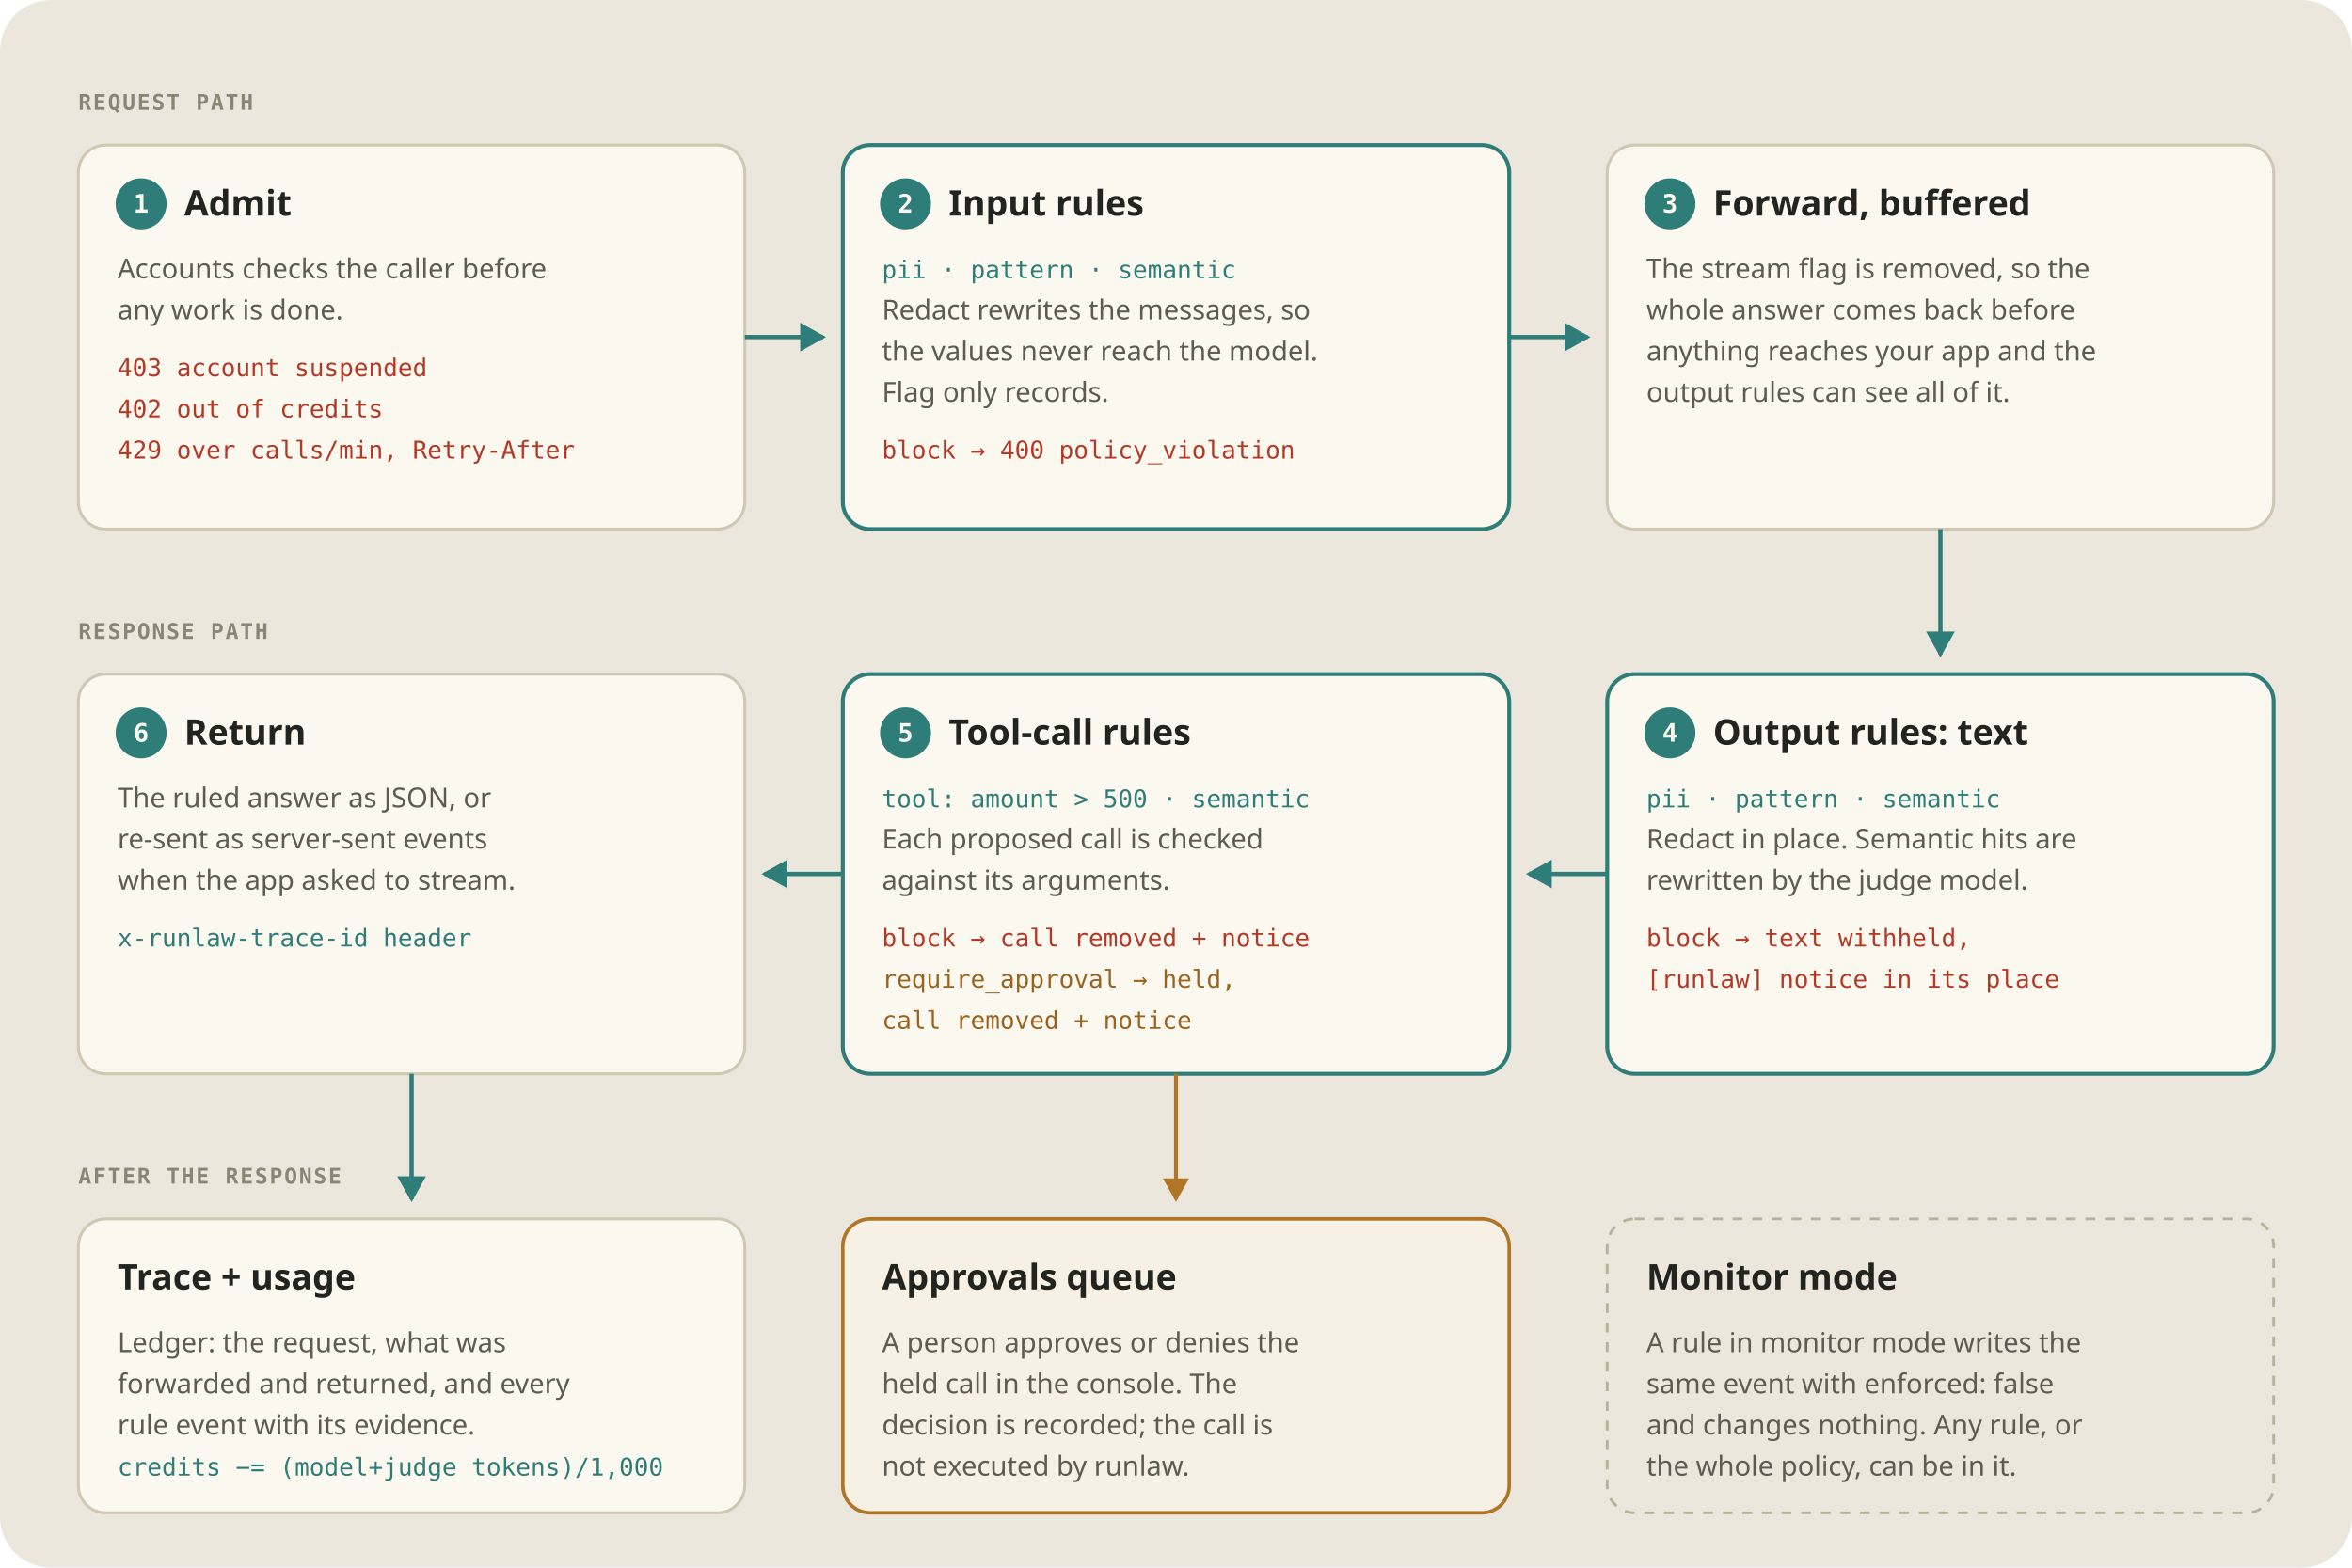
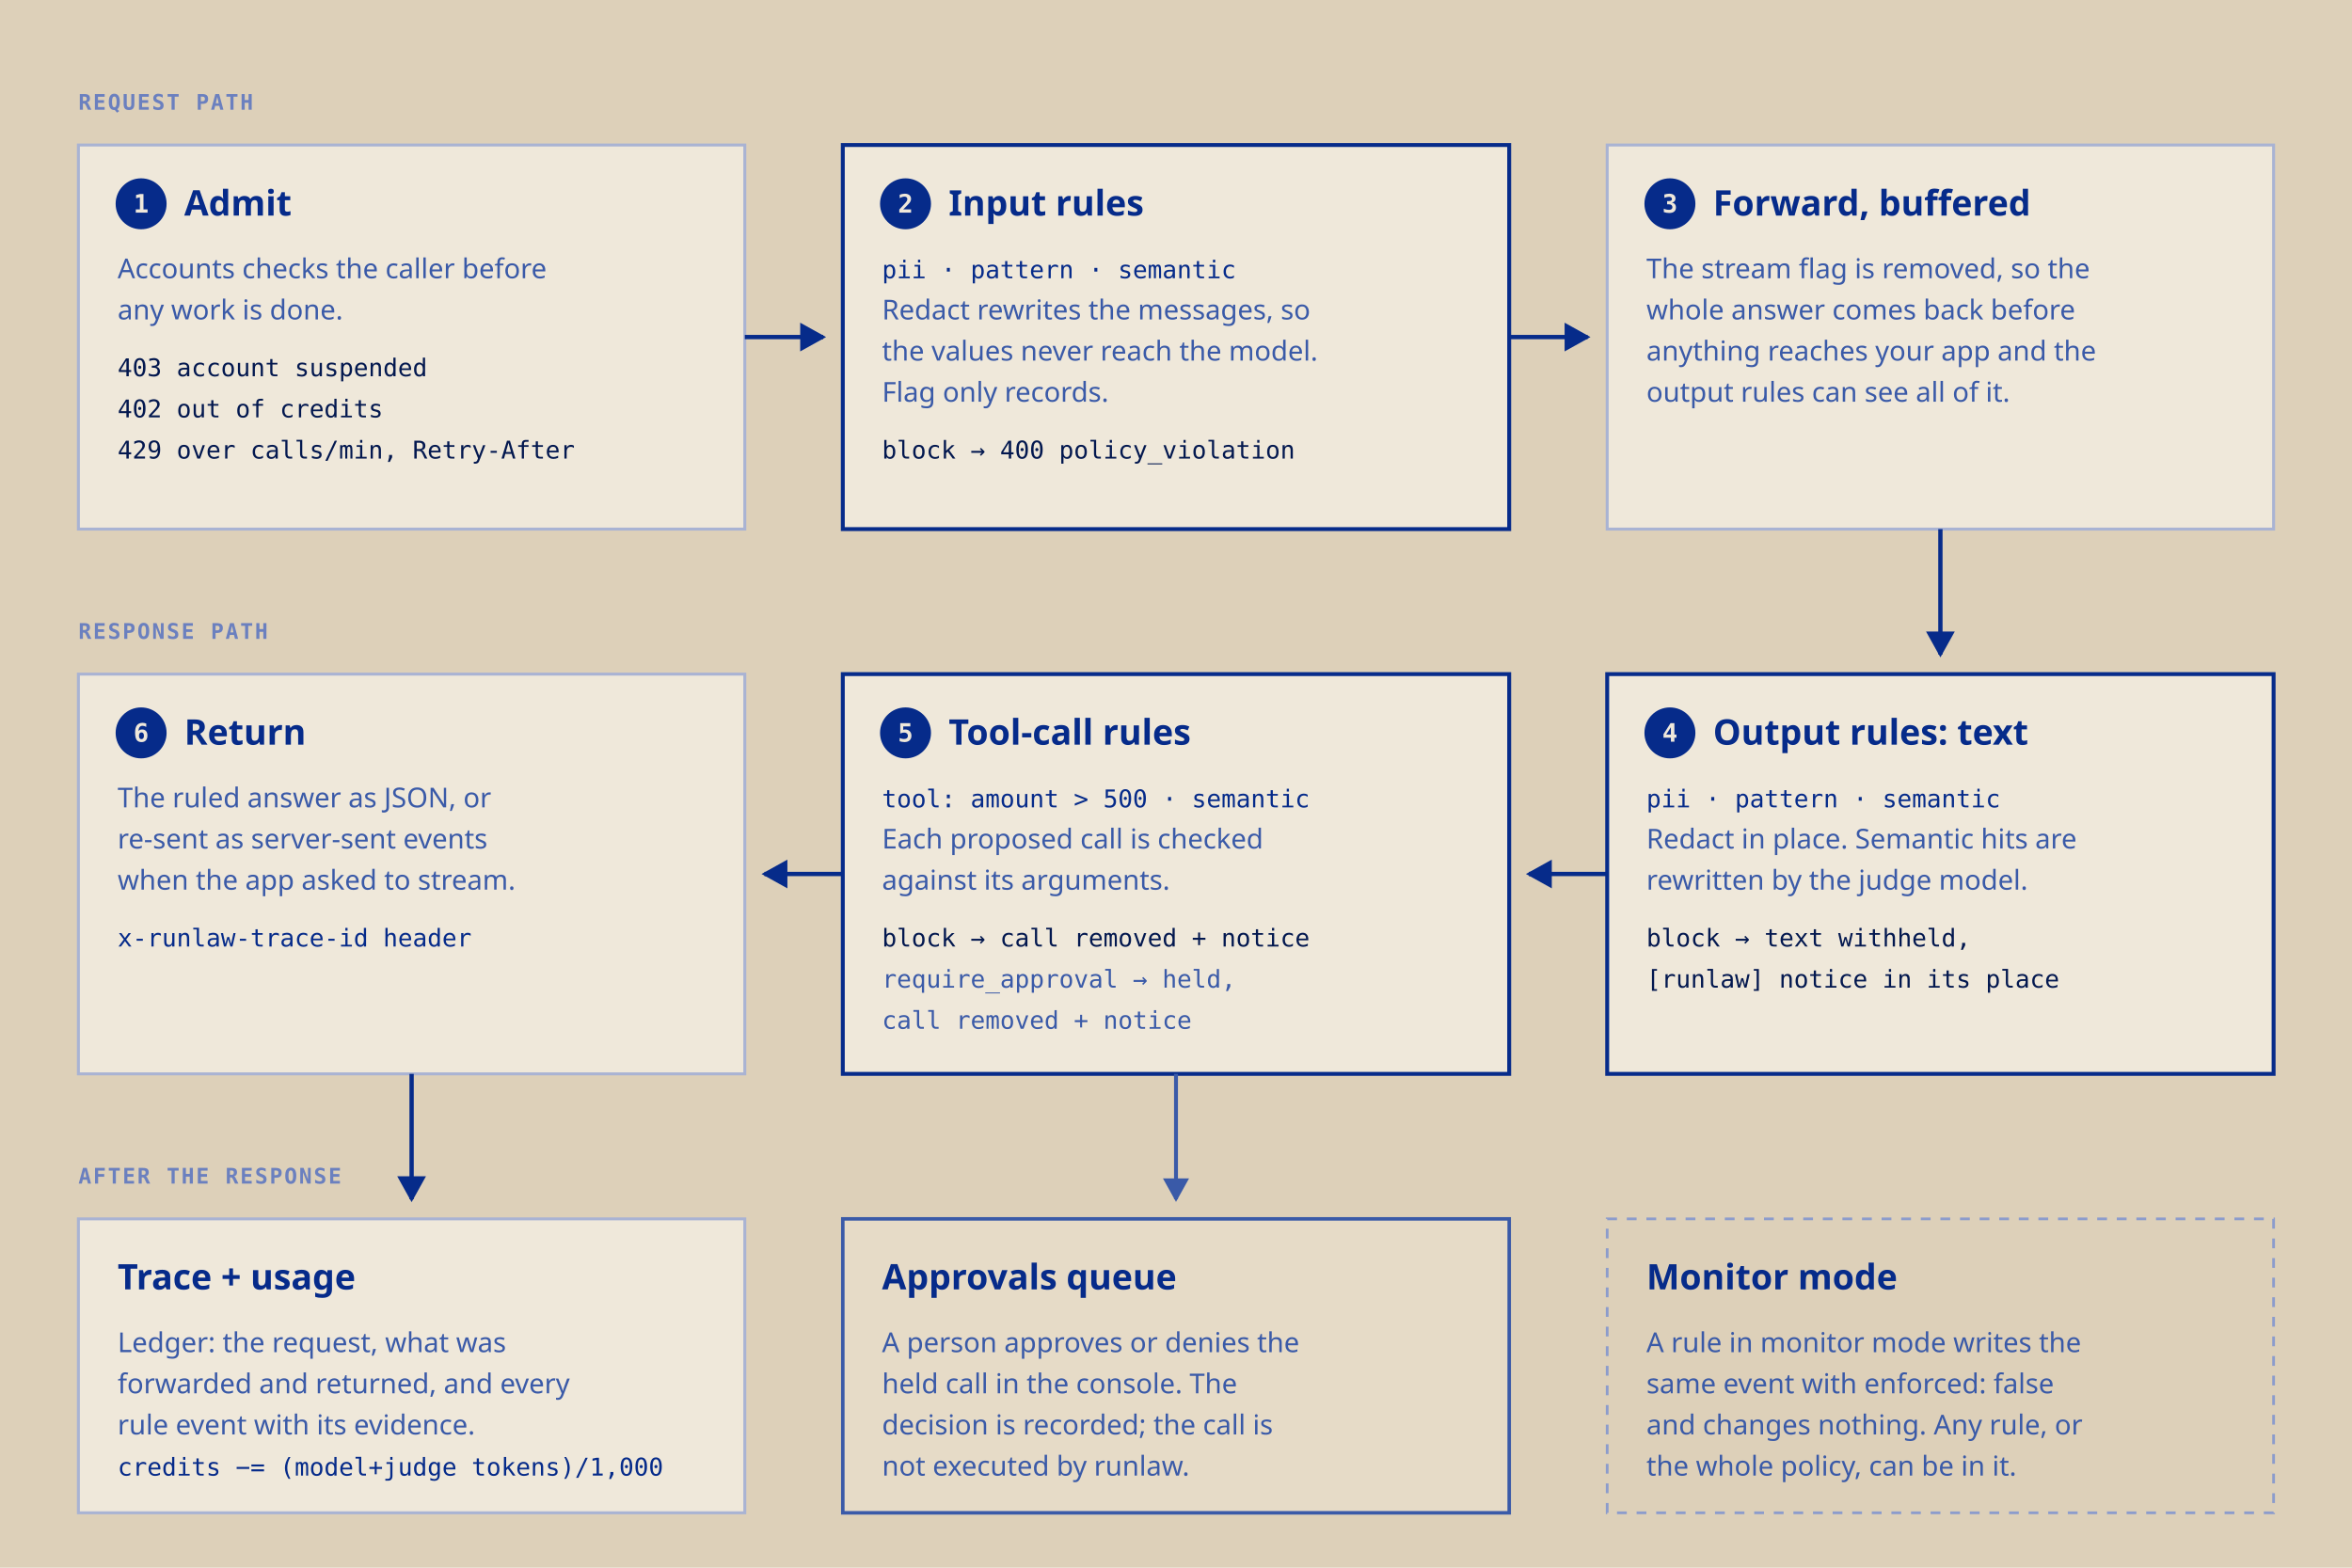
<svg xmlns="http://www.w3.org/2000/svg" viewBox="0 0 1200 800" role="img" aria-labelledby="t d">
  <defs>
    <marker id="a" viewBox="0 0 12 12" refX="9" refY="6" markerWidth="8" markerHeight="8" orient="auto-start-reverse">
-       <path d="M1 1l9 5-9 5z" fill="#2e7d78" />
+       <path d="M1 1l9 5-9 5z" fill="#062b8a" />
    </marker>
    <marker id="o" viewBox="0 0 12 12" refX="9" refY="6" markerWidth="8" markerHeight="8" orient="auto-start-reverse">
-       <path d="M1 1l9 5-9 5z" fill="#b07527" />
+       <path d="M1 1l9 5-9 5z" fill="#3a5aa8" />
    </marker>
    <marker id="g" viewBox="0 0 12 12" refX="9" refY="6" markerWidth="8" markerHeight="8" orient="auto-start-reverse">
-       <path d="M1 1l9 5-9 5z" fill="#8a8574" />
+       <path d="M1 1l9 5-9 5z" fill="#6b80bf" />
    </marker>
    <style>
-       .h{font:600 18px ui-sans-serif,system-ui,sans-serif;fill:#22241f}
-       .n{font:600 13px ui-monospace,SFMono-Regular,Menlo,monospace;fill:#fbf8f0}
-       .s{font:400 14px ui-sans-serif,system-ui,sans-serif;fill:#5d5b52}
-       .m{font:500 12.5px ui-monospace,SFMono-Regular,Menlo,monospace;fill:#2e7d78}
-       .r{font:500 12.5px ui-monospace,SFMono-Regular,Menlo,monospace;fill:#b23a26}
-       .am{font:500 12.5px ui-monospace,SFMono-Regular,Menlo,monospace;fill:#9a6420}
-       .k{font:600 11px ui-monospace,SFMono-Regular,Menlo,monospace;fill:#8a8574;letter-spacing:.08em}
-       .card{fill:#fbf8f0;stroke:#cfc8b4;stroke-width:1.5}
-       .key{fill:#fbf8f0;stroke:#2e7d78;stroke-width:2}
-       .hold{fill:#f6f1e4;stroke:#b07527;stroke-width:1.8}
-       .note{fill:none;stroke:#b8b19c;stroke-width:1.4;stroke-dasharray:5 5}
-       .ln{fill:none;stroke:#2e7d78;stroke-width:2.2}
-       .lo{fill:none;stroke:#b07527;stroke-width:2}
-       .lg{fill:none;stroke:#8a8574;stroke-width:1.8;stroke-dasharray:5 5}
-       .dot{fill:#2e7d78}
+       .h{font:600 18px "Hanken Grotesk",ui-sans-serif,system-ui,sans-serif;fill:#062b8a}
+       .n{font:600 13px ui-monospace,SFMono-Regular,Menlo,monospace;fill:#efe8da}
+       .s{font:400 14px "Hanken Grotesk",ui-sans-serif,system-ui,sans-serif;fill:#3a5aa8}
+       .m{font:500 12.5px ui-monospace,SFMono-Regular,Menlo,monospace;fill:#062b8a}
+       .r{font:500 12.5px ui-monospace,SFMono-Regular,Menlo,monospace;fill:#03184f}
+       .am{font:500 12.5px ui-monospace,SFMono-Regular,Menlo,monospace;fill:#3a5aa8}
+       .k{font:600 11px ui-monospace,SFMono-Regular,Menlo,monospace;fill:#6b80bf;letter-spacing:.08em}
+       .card{fill:#efe8da;stroke:#a9b3d3;stroke-width:1.5}
+       .key{fill:#efe8da;stroke:#062b8a;stroke-width:2}
+       .hold{fill:#e6dbc7;stroke:#3a5aa8;stroke-width:1.8}
+       .note{fill:none;stroke:#8c9ccc;stroke-width:1.4;stroke-dasharray:5 5}
+       .ln{fill:none;stroke:#062b8a;stroke-width:2.2}
+       .lo{fill:none;stroke:#3a5aa8;stroke-width:2}
+       .lg{fill:none;stroke:#6b80bf;stroke-width:1.8;stroke-dasharray:5 5}
+       .dot{fill:#062b8a}
    </style>
  </defs>
-   <rect width="1200" height="800" rx="26" fill="#ece7dc" />
+   <rect width="1200" height="800" rx="0" fill="#ddd0b9" />
  <text x="40" y="56" class="k">REQUEST PATH</text>
-   <rect x="40" y="74" width="340" height="196" rx="14" class="card" />
+   <rect x="40" y="74" width="340" height="196" rx="0" class="card" />
  <circle cx="72" cy="104" r="13" class="dot" />
  <text x="72" y="108.5" class="n" text-anchor="middle">1</text>
  <text x="94" y="110" class="h">Admit</text>
  <text x="60" y="142" class="s">Accounts checks the caller before</text>
  <text x="60" y="163" class="s">any work is done.</text>
  <text x="60" y="192" class="r">403  account suspended</text>
  <text x="60" y="213" class="r">402  out of credits</text>
  <text x="60" y="234" class="r">429  over calls/min, Retry-After</text>
-   <rect x="430" y="74" width="340" height="196" rx="14" class="key" />
+   <rect x="430" y="74" width="340" height="196" rx="0" class="key" />
  <circle cx="462" cy="104" r="13" class="dot" />
  <text x="462" y="108.5" class="n" text-anchor="middle">2</text>
  <text x="484" y="110" class="h">Input rules</text>
  <text x="450" y="142" class="m">pii · pattern · semantic</text>
  <text x="450" y="163" class="s">Redact rewrites the messages, so</text>
  <text x="450" y="184" class="s">the values never reach the model.</text>
  <text x="450" y="205" class="s">Flag only records.</text>
  <text x="450" y="234" class="r">block → 400 policy_violation</text>
-   <rect x="820" y="74" width="340" height="196" rx="14" class="card" />
+   <rect x="820" y="74" width="340" height="196" rx="0" class="card" />
  <circle cx="852" cy="104" r="13" class="dot" />
  <text x="852" y="108.5" class="n" text-anchor="middle">3</text>
  <text x="874" y="110" class="h">Forward, buffered</text>
  <text x="840" y="142" class="s">The stream flag is removed, so the</text>
  <text x="840" y="163" class="s">whole answer comes back before</text>
  <text x="840" y="184" class="s">anything reaches your app and the</text>
  <text x="840" y="205" class="s">output rules can see all of it.</text>
  <text x="40" y="326" class="k">RESPONSE PATH</text>
-   <rect x="820" y="344" width="340" height="204" rx="14" class="key" />
+   <rect x="820" y="344" width="340" height="204" rx="0" class="key" />
  <circle cx="852" cy="374" r="13" class="dot" />
  <text x="852" y="378.5" class="n" text-anchor="middle">4</text>
  <text x="874" y="380" class="h">Output rules: text</text>
  <text x="840" y="412" class="m">pii · pattern · semantic</text>
  <text x="840" y="433" class="s">Redact in place. Semantic hits are</text>
  <text x="840" y="454" class="s">rewritten by the judge model.</text>
  <text x="840" y="483" class="r">block → text withheld,</text>
  <text x="840" y="504" class="r">[runlaw] notice in its place</text>
-   <rect x="430" y="344" width="340" height="204" rx="14" class="key" />
+   <rect x="430" y="344" width="340" height="204" rx="0" class="key" />
  <circle cx="462" cy="374" r="13" class="dot" />
  <text x="462" y="378.5" class="n" text-anchor="middle">5</text>
  <text x="484" y="380" class="h">Tool-call rules</text>
  <text x="450" y="412" class="m">tool: amount &gt; 500 · semantic</text>
  <text x="450" y="433" class="s">Each proposed call is checked</text>
  <text x="450" y="454" class="s">against its arguments.</text>
  <text x="450" y="483" class="r">block → call removed + notice</text>
  <text x="450" y="504" class="am">require_approval → held,</text>
  <text x="450" y="525" class="am">call removed + notice</text>
-   <rect x="40" y="344" width="340" height="204" rx="14" class="card" />
+   <rect x="40" y="344" width="340" height="204" rx="0" class="card" />
  <circle cx="72" cy="374" r="13" class="dot" />
  <text x="72" y="378.5" class="n" text-anchor="middle">6</text>
  <text x="94" y="380" class="h">Return</text>
  <text x="60" y="412" class="s">The ruled answer as JSON, or</text>
  <text x="60" y="433" class="s">re-sent as server-sent events</text>
  <text x="60" y="454" class="s">when the app asked to stream.</text>
  <text x="60" y="483" class="m">x-runlaw-trace-id header</text>
  <path d="M380 172 H420" class="ln" marker-end="url(#a)" />
  <path d="M770 172 H810" class="ln" marker-end="url(#a)" />
  <path d="M990 270 V334" class="ln" marker-end="url(#a)" />
  <path d="M820 446 H780" class="ln" marker-end="url(#a)" />
  <path d="M430 446 H390" class="ln" marker-end="url(#a)" />
  <text x="40" y="604" class="k">AFTER THE RESPONSE</text>
-   <rect x="40" y="622" width="340" height="150" rx="14" class="card" />
+   <rect x="40" y="622" width="340" height="150" rx="0" class="card" />
  <text x="60" y="658" class="h">Trace + usage</text>
  <text x="60" y="690" class="s">Ledger: the request, what was</text>
  <text x="60" y="711" class="s">forwarded and returned, and every</text>
  <text x="60" y="732" class="s">rule event with its evidence.</text>
  <text x="60" y="753" class="m">credits −= (model+judge tokens)/1,000</text>
-   <rect x="430" y="622" width="340" height="150" rx="14" class="hold" />
+   <rect x="430" y="622" width="340" height="150" rx="0" class="hold" />
  <text x="450" y="658" class="h">Approvals queue</text>
  <text x="450" y="690" class="s">A person approves or denies the</text>
  <text x="450" y="711" class="s">held call in the console. The</text>
  <text x="450" y="732" class="s">decision is recorded; the call is</text>
  <text x="450" y="753" class="s">not executed by runlaw.</text>
-   <rect x="820" y="622" width="340" height="150" rx="14" class="note" />
+   <rect x="820" y="622" width="340" height="150" rx="0" class="note" />
  <text x="840" y="658" class="h">Monitor mode</text>
  <text x="840" y="690" class="s">A rule in monitor mode writes the</text>
  <text x="840" y="711" class="s">same event with enforced: false</text>
  <text x="840" y="732" class="s">and changes nothing. Any rule, or</text>
  <text x="840" y="753" class="s">the whole policy, can be in it.</text>
  <path d="M210 548 V612" class="ln" marker-end="url(#a)" />
  <path d="M600 548 V612" class="lo" marker-end="url(#o)" />
</svg>
